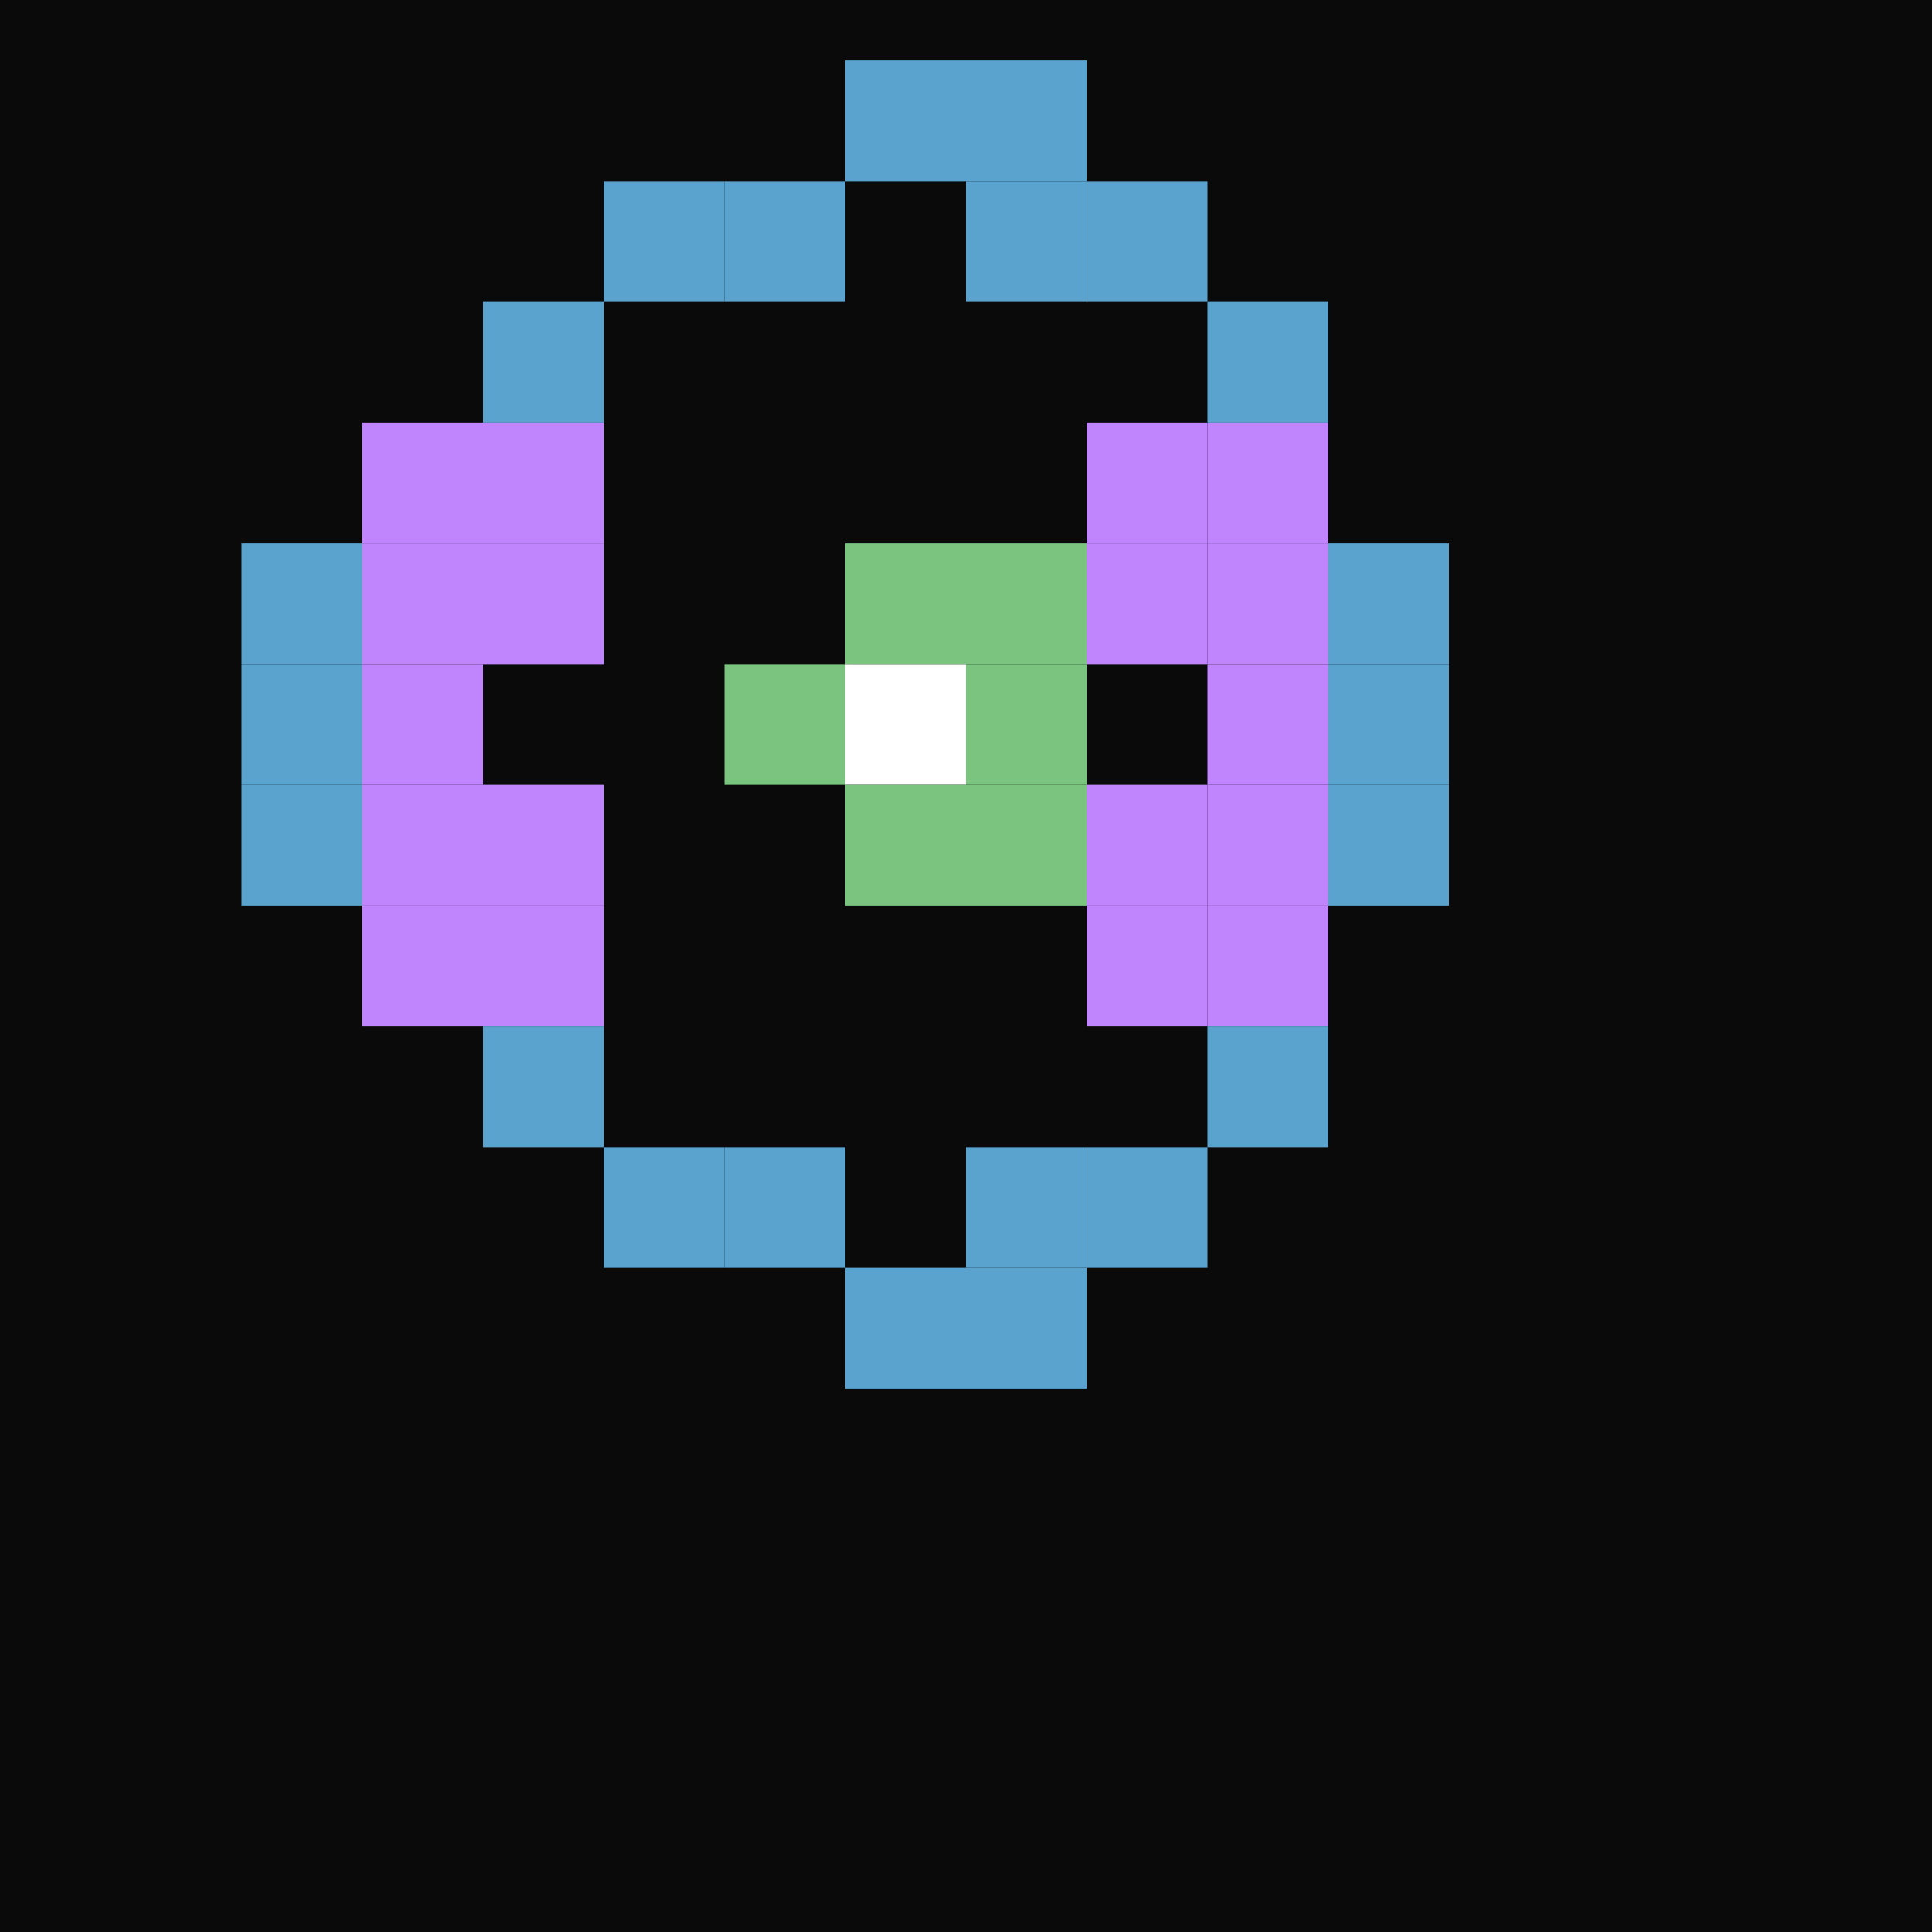
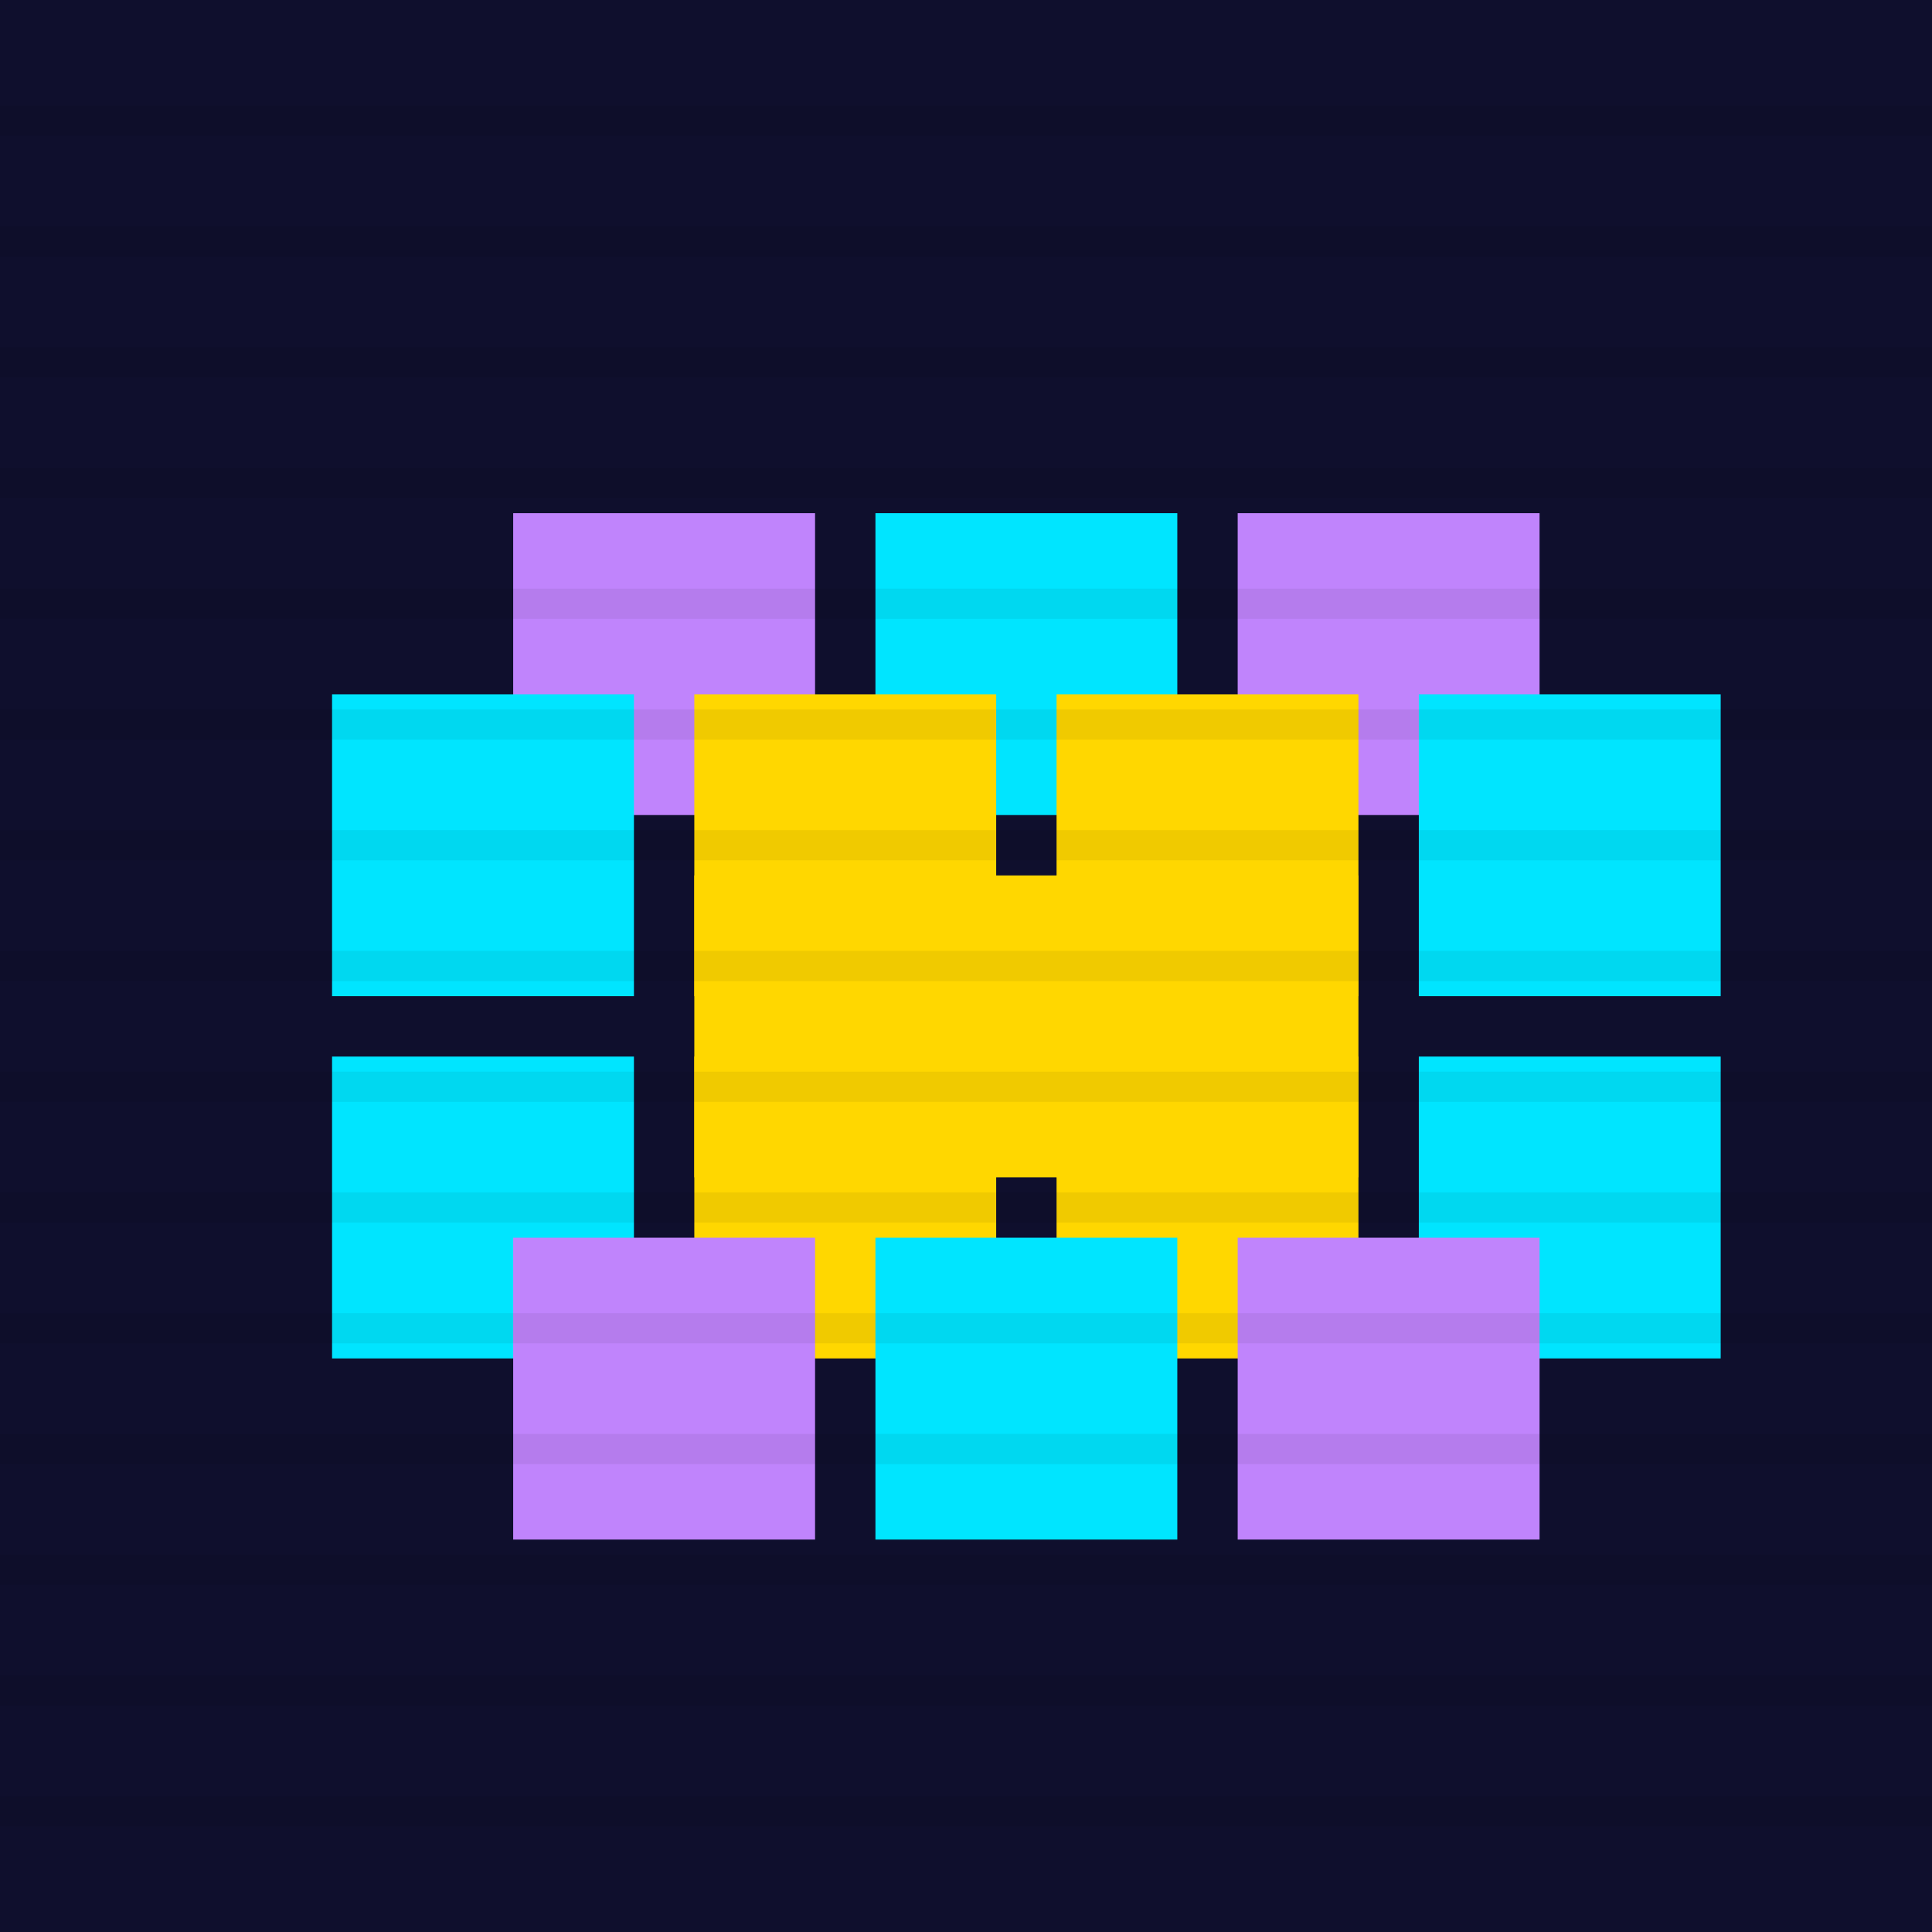
<svg xmlns="http://www.w3.org/2000/svg" viewBox="0 0 64 64" width="64" height="64">
-   <rect width="64" height="64" fill="#0a0a0a" />
-   <g transform="translate(4, 2)">
-     <rect x="24" y="0" width="4" height="4" fill="#5BA3CF" />
-     <rect x="28" y="0" width="4" height="4" fill="#5BA3CF" />
-     <rect x="20" y="4" width="4" height="4" fill="#5BA3CF" />
-     <rect x="28" y="4" width="4" height="4" fill="#5BA3CF" />
-     <rect x="32" y="4" width="4" height="4" fill="#5BA3CF" />
-     <rect x="16" y="4" width="4" height="4" fill="#5BA3CF" />
-     <rect x="12" y="8" width="4" height="4" fill="#5BA3CF" />
-     <rect x="36" y="8" width="4" height="4" fill="#5BA3CF" />
-     <rect x="8" y="12" width="4" height="4" fill="#C084FC" />
-     <rect x="12" y="12" width="4" height="4" fill="#C084FC" />
-     <rect x="32" y="12" width="4" height="4" fill="#C084FC" />
-     <rect x="36" y="12" width="4" height="4" fill="#C084FC" />
-     <rect x="4" y="16" width="4" height="4" fill="#5BA3CF" />
-     <rect x="8" y="16" width="4" height="4" fill="#C084FC" />
-     <rect x="12" y="16" width="4" height="4" fill="#C084FC" />
-     <rect x="24" y="16" width="4" height="4" fill="#7BC47F" />
-     <rect x="28" y="16" width="4" height="4" fill="#7BC47F" />
-     <rect x="32" y="16" width="4" height="4" fill="#C084FC" />
-     <rect x="36" y="16" width="4" height="4" fill="#C084FC" />
-     <rect x="40" y="16" width="4" height="4" fill="#5BA3CF" />
-     <rect x="4" y="20" width="4" height="4" fill="#5BA3CF" />
-     <rect x="8" y="20" width="4" height="4" fill="#C084FC" />
-     <rect x="20" y="20" width="4" height="4" fill="#7BC47F" />
-     <rect x="24" y="20" width="4" height="4" fill="#FFFFFF" />
-     <rect x="28" y="20" width="4" height="4" fill="#7BC47F" />
-     <rect x="36" y="20" width="4" height="4" fill="#C084FC" />
-     <rect x="40" y="20" width="4" height="4" fill="#5BA3CF" />
-     <rect x="4" y="24" width="4" height="4" fill="#5BA3CF" />
-     <rect x="8" y="24" width="4" height="4" fill="#C084FC" />
-     <rect x="12" y="24" width="4" height="4" fill="#C084FC" />
-     <rect x="24" y="24" width="4" height="4" fill="#7BC47F" />
-     <rect x="28" y="24" width="4" height="4" fill="#7BC47F" />
-     <rect x="32" y="24" width="4" height="4" fill="#C084FC" />
-     <rect x="36" y="24" width="4" height="4" fill="#C084FC" />
-     <rect x="40" y="24" width="4" height="4" fill="#5BA3CF" />
-     <rect x="8" y="28" width="4" height="4" fill="#C084FC" />
-     <rect x="12" y="28" width="4" height="4" fill="#C084FC" />
-     <rect x="32" y="28" width="4" height="4" fill="#C084FC" />
-     <rect x="36" y="28" width="4" height="4" fill="#C084FC" />
-     <rect x="12" y="32" width="4" height="4" fill="#5BA3CF" />
-     <rect x="36" y="32" width="4" height="4" fill="#5BA3CF" />
-     <rect x="16" y="36" width="4" height="4" fill="#5BA3CF" />
-     <rect x="20" y="36" width="4" height="4" fill="#5BA3CF" />
-     <rect x="28" y="36" width="4" height="4" fill="#5BA3CF" />
-     <rect x="32" y="36" width="4" height="4" fill="#5BA3CF" />
-     <rect x="24" y="40" width="4" height="4" fill="#5BA3CF" />
-     <rect x="28" y="40" width="4" height="4" fill="#5BA3CF" />
+   <rect width="64" height="64" fill="#0F0F2D" />
+   <g opacity="0.6">
+     <rect x="19" y="19" width="6" height="6" fill="#556677" opacity="0.5" />
+     <rect x="31" y="19" width="6" height="6" fill="#556677" opacity="0.5" />
+     <rect x="43" y="19" width="6" height="6" fill="#556677" opacity="0.5" />
+     <rect x="13" y="25" width="6" height="6" fill="#556677" opacity="0.5" />
+     <rect x="25" y="25" width="6" height="6" fill="#556677" opacity="0.5" />
+     <rect x="37" y="25" width="6" height="6" fill="#556677" opacity="0.5" />
+     <rect x="49" y="25" width="6" height="6" fill="#556677" opacity="0.5" />
+     <rect x="25" y="31" width="6" height="6" fill="#556677" opacity="0.5" />
+     <rect x="31" y="31" width="6" height="6" fill="#556677" opacity="0.5" />
+     <rect x="37" y="31" width="6" height="6" fill="#556677" opacity="0.5" />
+     <rect x="13" y="37" width="6" height="6" fill="#556677" opacity="0.5" />
+     <rect x="25" y="37" width="6" height="6" fill="#556677" opacity="0.5" />
+     <rect x="37" y="37" width="6" height="6" fill="#556677" opacity="0.5" />
+     <rect x="49" y="37" width="6" height="6" fill="#556677" opacity="0.5" />
+     <rect x="19" y="43" width="6" height="6" fill="#556677" opacity="0.5" />
+     <rect x="31" y="43" width="6" height="6" fill="#556677" opacity="0.5" />
+     <rect x="43" y="43" width="6" height="6" fill="#556677" opacity="0.5" />
+   </g>
+   <g>
+     <rect x="17" y="17" width="10" height="10" fill="#C084FC" opacity="1.0" />
+     <rect x="29" y="17" width="10" height="10" fill="#00E5FF" opacity="1.0" />
+     <rect x="41" y="17" width="10" height="10" fill="#C084FC" opacity="1.0" />
+     <rect x="11" y="23" width="10" height="10" fill="#00E5FF" opacity="1.0" />
+     <rect x="23" y="23" width="10" height="10" fill="#FFD700" opacity="1.0" />
+     <rect x="35" y="23" width="10" height="10" fill="#FFD700" opacity="1.0" />
+     <rect x="47" y="23" width="10" height="10" fill="#00E5FF" opacity="1.0" />
+     <rect x="23" y="29" width="10" height="10" fill="#FFD700" opacity="1.0" />
+     <rect x="29" y="29" width="10" height="10" fill="#FFD700" opacity="1.0" />
+     <rect x="35" y="29" width="10" height="10" fill="#FFD700" opacity="1.0" />
+     <rect x="11" y="35" width="10" height="10" fill="#00E5FF" opacity="1.0" />
+     <rect x="23" y="35" width="10" height="10" fill="#FFD700" opacity="1.0" />
+     <rect x="35" y="35" width="10" height="10" fill="#FFD700" opacity="1.0" />
+     <rect x="47" y="35" width="10" height="10" fill="#00E5FF" opacity="1.0" />
+     <rect x="17" y="41" width="10" height="10" fill="#C084FC" opacity="1.0" />
+     <rect x="29" y="41" width="10" height="10" fill="#00E5FF" opacity="1.0" />
+     <rect x="41" y="41" width="10" height="10" fill="#C084FC" opacity="1.0" />
+   </g>
+   <g opacity="0.06">
+     <line x1="0" y1="4" x2="64" y2="4" stroke="#000" stroke-width="1" />
+     <line x1="0" y1="8" x2="64" y2="8" stroke="#000" stroke-width="1" />
+     <line x1="0" y1="12" x2="64" y2="12" stroke="#000" stroke-width="1" />
+     <line x1="0" y1="16" x2="64" y2="16" stroke="#000" stroke-width="1" />
+     <line x1="0" y1="20" x2="64" y2="20" stroke="#000" stroke-width="1" />
+     <line x1="0" y1="24" x2="64" y2="24" stroke="#000" stroke-width="1" />
+     <line x1="0" y1="28" x2="64" y2="28" stroke="#000" stroke-width="1" />
+     <line x1="0" y1="32" x2="64" y2="32" stroke="#000" stroke-width="1" />
+     <line x1="0" y1="36" x2="64" y2="36" stroke="#000" stroke-width="1" />
+     <line x1="0" y1="40" x2="64" y2="40" stroke="#000" stroke-width="1" />
+     <line x1="0" y1="44" x2="64" y2="44" stroke="#000" stroke-width="1" />
+     <line x1="0" y1="48" x2="64" y2="48" stroke="#000" stroke-width="1" />
+     <line x1="0" y1="52" x2="64" y2="52" stroke="#000" stroke-width="1" />
+     <line x1="0" y1="56" x2="64" y2="56" stroke="#000" stroke-width="1" />
+     <line x1="0" y1="60" x2="64" y2="60" stroke="#000" stroke-width="1" />
  </g>
</svg>
